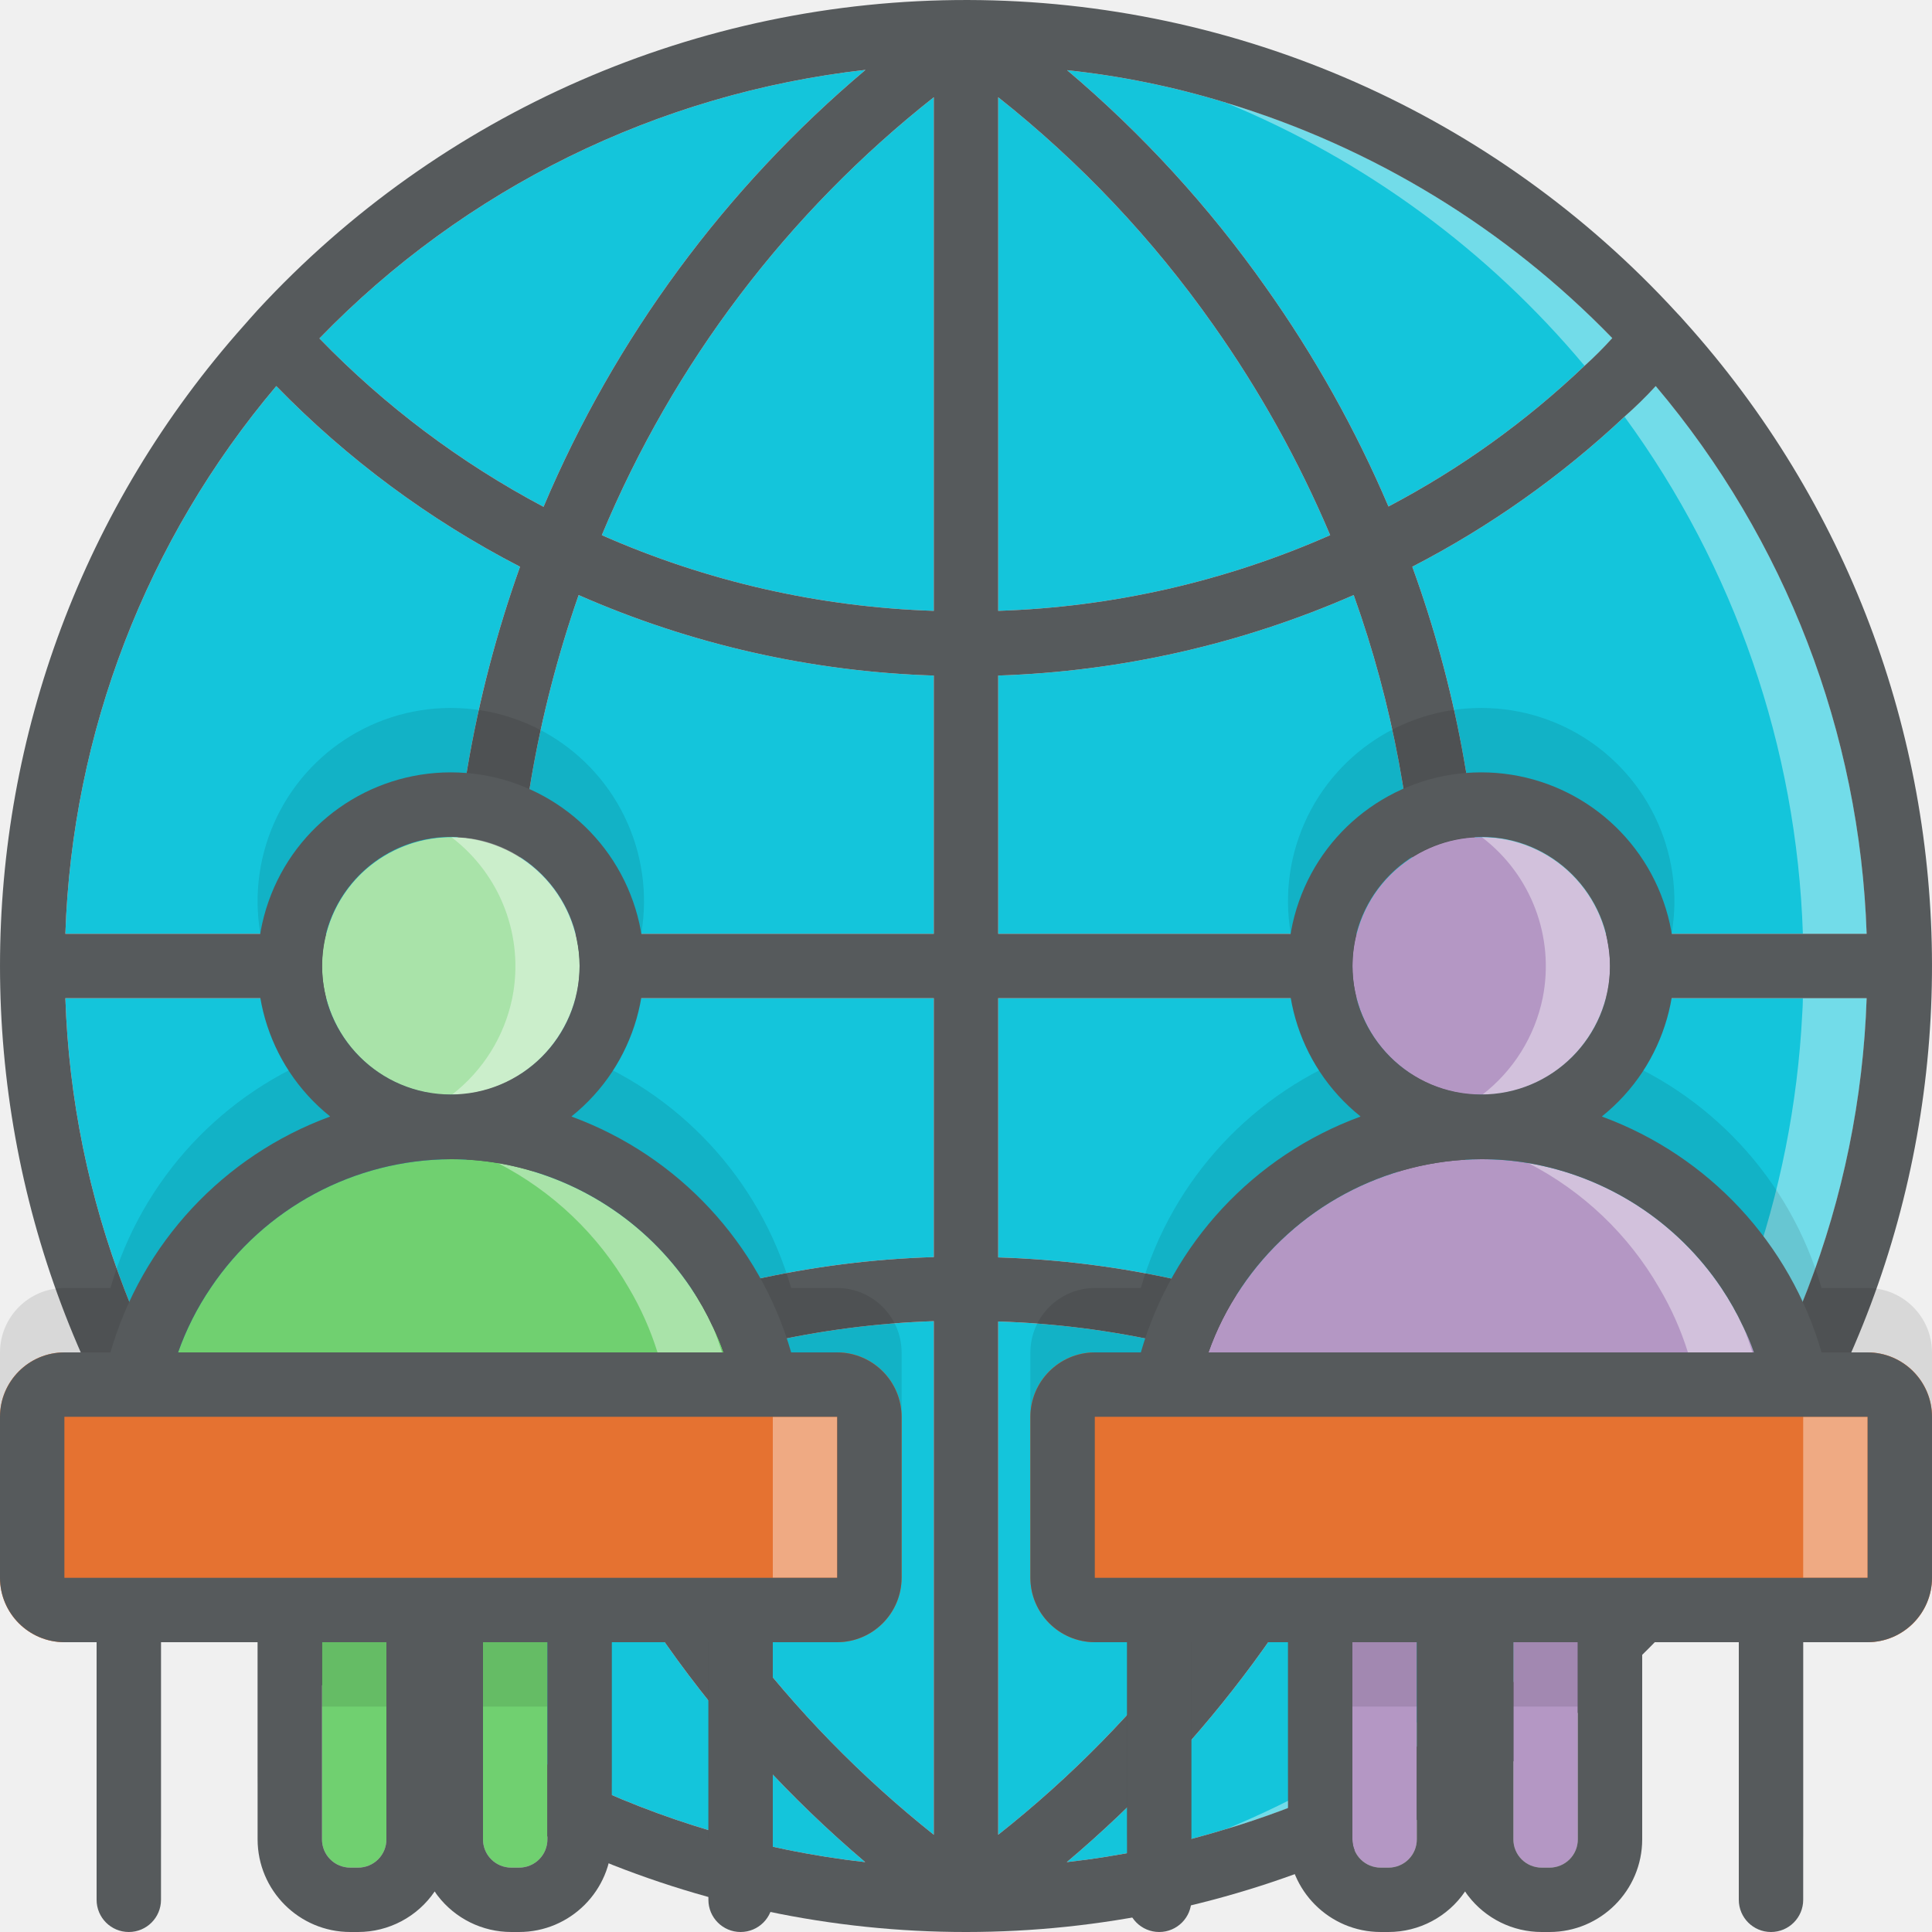
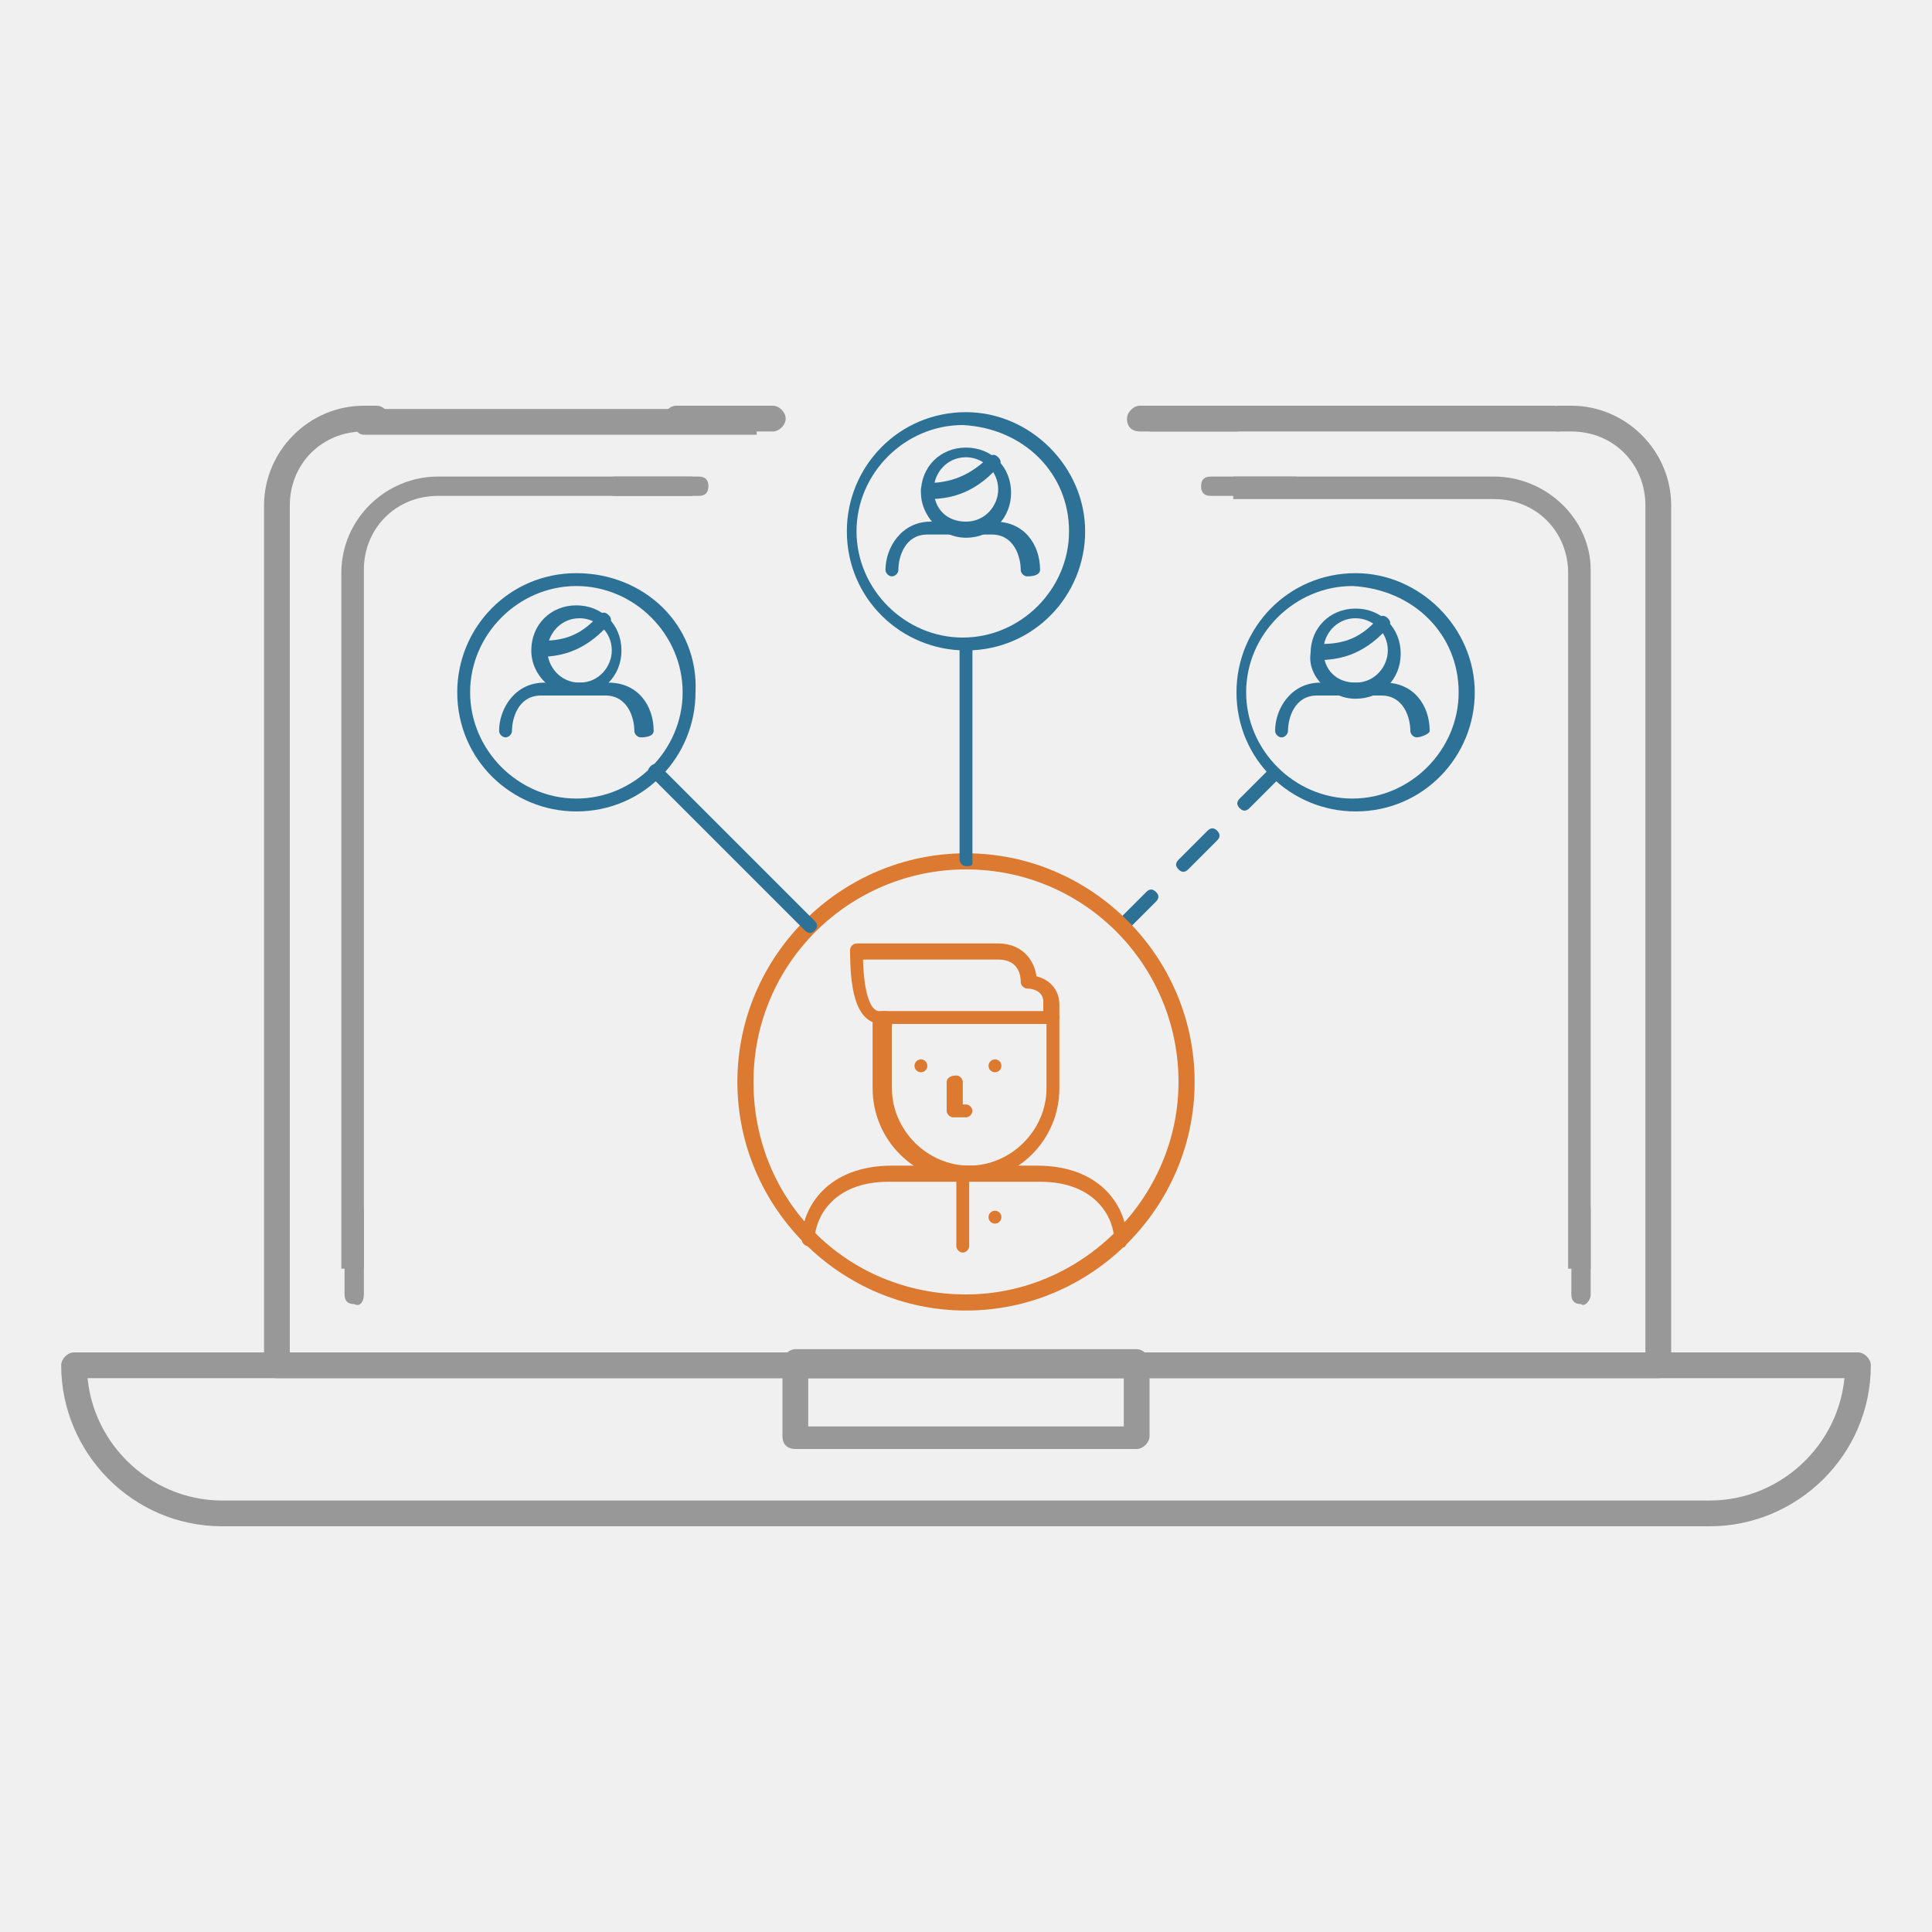
<svg xmlns="http://www.w3.org/2000/svg" width="60" height="60" viewBox="0 0 60 60">
-   <path fill="#14c5db" d="M18.69 16.62A27.76 27.76 0 0 0 29 18.97V3.02a33.98 33.98 0 0 0-10.31 13.6zm-.72 1.86a35.712 35.712 0 0 0-1.47 5.69 34.37 34.37 0 0 0-.49 4.83H29v-8.02a29.733 29.733 0 0 1-11.03-2.5zm0 0a35.712 35.712 0 0 0-1.47 5.69 34.37 34.37 0 0 0-.49 4.83H29v-8.02a29.733 29.733 0 0 1-11.03-2.5zm.72-1.86A27.76 27.76 0 0 0 29 18.97V3.02a33.98 33.98 0 0 0-10.31 13.6zm0 0A27.76 27.76 0 0 0 29 18.97V3.02a33.98 33.98 0 0 0-10.31 13.6zm-.72 1.86a35.712 35.712 0 0 0-1.47 5.69 34.37 34.37 0 0 0-.49 4.83H29v-8.02a29.733 29.733 0 0 1-11.03-2.5zm20.1-15.29l-.01-.01c-.02 0-.03-.01-.05-.01a26.285 26.285 0 0 0-4.87-.99 35.937 35.937 0 0 1 6.17 6.74 36.587 36.587 0 0 1 3.81 6.81 27.163 27.163 0 0 0 6.09-4.37 11.63 11.63 0 0 0 .86-.86 28.006 28.006 0 0 0-12-7.31zm-.4 6.89A33.86 33.86 0 0 0 31 3.02v15.95a27.76 27.76 0 0 0 10.31-2.35 34.745 34.745 0 0 0-3.64-6.54zm4.37 8.4A30.028 30.028 0 0 1 31 20.98V29h13a33.658 33.658 0 0 0-1.96-10.52zm9.38-6.49a12.44 12.44 0 0 1-.97.95 29.18 29.18 0 0 1-6.59 4.66A35.643 35.643 0 0 1 46 29h11.97a27.8 27.8 0 0 0-6.55-17.01zM14.01 31H2.03a27.79 27.79 0 0 0 6.54 17c.42-.42.84-.83 1.27-1.21a29.318 29.318 0 0 1 6.31-4.39A35.97 35.97 0 0 1 14.01 31zM46 31a36.218 36.218 0 0 1-.52 5.17 37.022 37.022 0 0 1-1.63 6.23 29.252 29.252 0 0 1 6.59 4.66c.33.3.66.62.98.95A27.8 27.8 0 0 0 57.97 31zm3.21 17.65a26.68 26.68 0 0 0-6.09-4.38 36.17 36.17 0 0 1-9.99 13.56 27.376 27.376 0 0 0 4.89-1.01c.02-.01.04-.01.06-.02h.01a27.785 27.785 0 0 0 11.98-7.3 9.846 9.846 0 0 0-.86-.85zM31 31v8.05a29.805 29.805 0 0 1 11.03 2.48 35.078 35.078 0 0 0 1.48-5.7A34.38 34.38 0 0 0 44 31zm0 10.04v15.94a34.018 34.018 0 0 0 10.31-13.59A27.62 27.62 0 0 0 31 41.04zM20.7 51.08a35.745 35.745 0 0 1-3.8-6.82 27.235 27.235 0 0 0-5.72 4.01c-.43.39-.85.8-1.26 1.22a27.944 27.944 0 0 0 16.95 8.34 36.3 36.3 0 0 1-6.17-6.75zm-2-7.7A34.44 34.44 0 0 0 29 56.98V41.03a27.9 27.9 0 0 0-10.3 2.35zM16.01 31a33.666 33.666 0 0 0 1.96 10.53A29.71 29.71 0 0 1 29 39.04V31zM9.92 10.51a27.875 27.875 0 0 0 6.96 5.23 36.15 36.15 0 0 1 10-13.57 27.97 27.97 0 0 0-16.96 8.34zm-1.34 1.48A27.8 27.8 0 0 0 2.03 29h11.98a34.808 34.808 0 0 1 .51-5.17 37.022 37.022 0 0 1 1.63-6.23 29.364 29.364 0 0 1-7.57-5.61zm10.11 4.63A27.76 27.76 0 0 0 29 18.97V3.02a33.98 33.98 0 0 0-10.31 13.6zm-.72 1.86a35.712 35.712 0 0 0-1.47 5.69 34.37 34.37 0 0 0-.49 4.83H29v-8.02a29.733 29.733 0 0 1-11.03-2.5zm0 0a35.712 35.712 0 0 0-1.47 5.69 34.37 34.37 0 0 0-.49 4.83H29v-8.02a29.733 29.733 0 0 1-11.03-2.5zm.72-1.86A27.76 27.76 0 0 0 29 18.97V3.02a33.98 33.98 0 0 0-10.31 13.6zm0 0A27.76 27.76 0 0 0 29 18.97V3.02a33.98 33.98 0 0 0-10.31 13.6zm-.72 1.86a35.712 35.712 0 0 0-1.47 5.69 34.37 34.37 0 0 0-.49 4.83H29v-8.02a29.733 29.733 0 0 1-11.03-2.5zm.72-1.86A27.76 27.76 0 0 0 29 18.97V3.02a33.98 33.98 0 0 0-10.31 13.6z" />
-   <path opacity=".4" fill="#fff" d="M50.07 10.5a11.63 11.63 0 0 1-.86.86 28.857 28.857 0 0 0-11.14-8.17 28.006 28.006 0 0 1 12 7.31zM57.97 29h-1.98a28.8 28.8 0 0 0-5.54-16.06 12.44 12.44 0 0 0 .97-.95A27.8 27.8 0 0 1 57.97 29zM50.07 49.5a27.785 27.785 0 0 1-11.98 7.3 29.014 29.014 0 0 0 11.12-8.15 9.846 9.846 0 0 1 .86.85zM57.97 31a27.8 27.8 0 0 1-6.55 17.01c-.32-.33-.65-.65-.98-.95a28.828 28.828 0 0 0 5.53-15.57c.01-.16.02-.33.02-.49z" />
-   <path fill="#565a5c" d="M52.3 9.96c-.07-.08-.14-.16-.22-.24A29.942 29.942 0 0 0 8 9.63c-.13.14-.39.44-.4.45a29.906 29.906 0 0 0 0 39.84c.01.01.01.02.02.03.13.14.25.28.38.42a29.934 29.934 0 0 0 44-.01c.01-.01.03-.01.04-.03.1-.11.2-.22.3-.34 0 0 .02-.01.02-.02a29.924 29.924 0 0 0-.06-40.01zM26.88 2.17a36.15 36.15 0 0 0-10 13.57 27.875 27.875 0 0 1-6.96-5.23 27.97 27.97 0 0 1 16.96-8.34zm-18.3 9.82a29.364 29.364 0 0 0 7.57 5.61 37.022 37.022 0 0 0-1.63 6.23 34.808 34.808 0 0 0-.51 5.17H2.03a27.8 27.8 0 0 1 6.55-17.01zM8.57 48a27.79 27.79 0 0 1-6.54-17h11.98a35.97 35.97 0 0 0 2.14 11.4 29.318 29.318 0 0 0-6.31 4.39c-.43.38-.85.79-1.27 1.21zm1.35 1.49c.41-.42.83-.83 1.26-1.22a27.235 27.235 0 0 1 5.72-4.01 35.745 35.745 0 0 0 3.8 6.82 36.3 36.3 0 0 0 6.17 6.75 27.944 27.944 0 0 1-16.95-8.34zM29 56.98a34.44 34.44 0 0 1-10.3-13.6A27.9 27.9 0 0 1 29 41.03zm0-17.94a29.71 29.71 0 0 0-11.03 2.49A33.666 33.666 0 0 1 16.01 31H29zM29 29H16.01a34.37 34.37 0 0 1 .49-4.83 35.712 35.712 0 0 1 1.47-5.69A29.733 29.733 0 0 0 29 20.98zm0-10.03a27.76 27.76 0 0 1-10.31-2.35A33.98 33.98 0 0 1 29 3.02zm22.42-6.98A27.8 27.8 0 0 1 57.97 29H46a35.643 35.643 0 0 0-2.14-11.4 29.18 29.18 0 0 0 6.59-4.66 12.44 12.44 0 0 0 .97-.95zM38.01 3.17c.02 0 .03.01.05.01l.01.01a28.006 28.006 0 0 1 12 7.31 11.63 11.63 0 0 1-.86.86 27.163 27.163 0 0 1-6.09 4.37 36.587 36.587 0 0 0-3.81-6.81 35.937 35.937 0 0 0-6.17-6.74 26.285 26.285 0 0 1 4.87.99zM31 3.02a33.86 33.86 0 0 1 6.67 7.06 34.745 34.745 0 0 1 3.64 6.54A27.76 27.76 0 0 1 31 18.97zm0 17.96a30.028 30.028 0 0 0 11.04-2.5A33.658 33.658 0 0 1 44 29H31zM31 31h13a34.38 34.38 0 0 1-.49 4.83 35.078 35.078 0 0 1-1.48 5.7A29.805 29.805 0 0 0 31 39.05zm0 10.04a27.62 27.62 0 0 1 10.31 2.35A34.018 34.018 0 0 1 31 56.98zm7.09 15.76h-.01c-.02.01-.04.01-.06.02a27.376 27.376 0 0 1-4.89 1.01 36.17 36.17 0 0 0 9.99-13.56 26.68 26.68 0 0 1 6.09 4.38 9.846 9.846 0 0 1 .86.85 27.785 27.785 0 0 1-11.98 7.3zm13.33-8.79c-.32-.33-.65-.65-.98-.95a29.252 29.252 0 0 0-6.59-4.66 37.022 37.022 0 0 0 1.63-6.23A36.218 36.218 0 0 0 46 31h11.97a27.8 27.8 0 0 1-6.55 17.01z" />
-   <path fill="#565a5c" d="M8 50.37a1.436 1.436 0 0 1-.15-.11.963.963 0 0 1-.23-.31c.13.14.25.28.38.42zM52.34 49.99a.793.793 0 0 1-.19.26.444.444 0 0 1-.11.08c.1-.11.2-.22.3-.34z" />
-   <path opacity=".1" d="M28 42v5a2.006 2.006 0 0 1-2 2h-2v8a1 1 0 0 1-2 0v-8h-3v6.12A2.88 2.88 0 0 1 16.12 58h-.24a2.88 2.88 0 0 1-2.29-1.13 1.47 1.47 0 0 1-.09-.13A2.878 2.878 0 0 1 11.12 58h-.24A2.88 2.88 0 0 1 8 55.12V49H5v8a1 1 0 0 1-2 0v-8H2a2.006 2.006 0 0 1-2-2v-5a2.006 2.006 0 0 1 2-2h1.43a11.065 11.065 0 0 1 6.81-7.32l.01-.01a6 6 0 1 1 7.5 0l.01.01A11.065 11.065 0 0 1 24.57 40H26a2.006 2.006 0 0 1 2 2zM60 42v5a2.006 2.006 0 0 1-2 2h-2v8a1 1 0 0 1-2 0v-8h-3v6.12A2.88 2.88 0 0 1 48.12 58h-.24a2.88 2.88 0 0 1-2.29-1.13 1.47 1.47 0 0 1-.09-.13A2.878 2.878 0 0 1 43.12 58h-.24A2.88 2.88 0 0 1 40 55.12V49h-3v8a1 1 0 0 1-2 0v-8h-1a2.006 2.006 0 0 1-2-2v-5a2.006 2.006 0 0 1 2-2h1.43a11.065 11.065 0 0 1 6.81-7.32l.01-.01a6 6 0 1 1 7.5 0l.01.01A11.065 11.065 0 0 1 56.57 40H58a2.006 2.006 0 0 1 2 2z" />
-   <rect fill="#e57231" y="42" width="28" height="9" rx="2" ry="2" />
-   <path fill="#70d070" d="M17 51v6.12a.875.875 0 0 1-.88.88h-.24a.875.875 0 0 1-.88-.88V51z" />
-   <path opacity=".4" fill="#fff" d="M24 44h2v5h-2z" />
-   <path opacity=".1" d="M22.61 42H5.25a8.653 8.653 0 0 1 1.036-2h15.362a8.755 8.755 0 0 1 .615 1.19c.01.01.01.03.02.04a6.464 6.464 0 0 1 .328.77z" />
-   <path fill="#70d070" d="M12 51v6.12a.875.875 0 0 1-.88.88h-.24a.875.875 0 0 1-.88-.88V51zM22.47 42H5.53a8.732 8.732 0 0 1 1.01-2A9.037 9.037 0 0 1 14 36a8.716 8.716 0 0 1 1.46.12 9.062 9.062 0 0 1 6 3.88 8.657 8.657 0 0 1 .67 1.19c.01.01.01.03.02.04a6.55 6.55 0 0 1 .32.77z" />
-   <path opacity=".4" fill="#fff" d="M22.42 42h-2a9.45 9.45 0 0 0-.89-2 9.946 9.946 0 0 0-4.07-3.88 9.062 9.062 0 0 1 6 3.88 8.657 8.657 0 0 1 .67 1.19c.01.01.01.03.02.04.1.25.19.51.27.77z" />
-   <path fill="#a9e3a9" d="M18 30a3.935 3.935 0 0 1-.55 2.01A3.98 3.98 0 0 1 14.03 34h-.13a4 4 0 0 1-2.54-7 4.042 4.042 0 0 1 2.54-1h.12a4.02 4.02 0 0 1 2.62 1A4.026 4.026 0 0 1 18 30z" />
-   <path opacity=".4" fill="#fff" d="M18 30a4.824 4.824 0 0 1-.1.99 4.35 4.35 0 0 1-.33 1.02A3.976 3.976 0 0 1 14.12 34h-.09a5.08 5.08 0 0 0 1.88-3.01A5.034 5.034 0 0 0 14.02 26h.1a4 4 0 0 1 2.64 1 3.912 3.912 0 0 1 .83 1.02 5.14 5.14 0 0 1 .332 1.236A3.95 3.95 0 0 1 18 30z" />
-   <path opacity=".1" d="M9 51h8v2H9z" />
-   <path fill="#565a5c" d="M26 42h-1.43a11.065 11.065 0 0 0-6.81-7.32l-.01-.01a6 6 0 1 0-7.5 0l-.01.01A11.065 11.065 0 0 0 3.43 42H2a2.006 2.006 0 0 0-2 2v5a2.006 2.006 0 0 0 2 2h1v8a1 1 0 0 0 2 0v-8h3v6.12A2.88 2.88 0 0 0 10.88 60h.24a2.878 2.878 0 0 0 2.38-1.26 1.47 1.47 0 0 0 .09.13A2.88 2.88 0 0 0 15.88 60h.24A2.88 2.88 0 0 0 19 57.12V51h3v8a1 1 0 0 0 2 0v-8h2a2.006 2.006 0 0 0 2-2v-5a2.006 2.006 0 0 0-2-2zM10 29.99a4 4 0 1 1 4 4 4 4 0 0 1-4-4zM6.54 40A9.037 9.037 0 0 1 14 36a8.715 8.715 0 0 1 1.46.12 9.062 9.062 0 0 1 6 3.88 8.663 8.663 0 0 1 .67 1.19c.01.01.01.03.02.04a6.55 6.55 0 0 1 .32.77H5.53a8.73 8.73 0 0 1 1.01-2zM12 57.12a.875.875 0 0 1-.88.88h-.24a.875.875 0 0 1-.88-.88V51h2zm5 0a.875.875 0 0 1-.88.88h-.24a.875.875 0 0 1-.88-.88V51h2zM26 49H2v-5h24z" />
-   <rect fill="#e57231" x="32" y="42" width="28" height="9" rx="2" ry="2" />
-   <path fill="#b497c4" d="M49 51v6.12a.875.875 0 0 1-.88.88h-.24a.875.875 0 0 1-.88-.88V51z" />
-   <path opacity=".4" fill="#fff" d="M56 44h2v5h-2z" />
-   <path opacity=".1" d="M54.61 42H37.25a8.653 8.653 0 0 1 1.036-2h15.362a8.755 8.755 0 0 1 .615 1.19c.01.01.01.03.02.04a6.464 6.464 0 0 1 .328.77z" />
-   <path fill="#b497c4" d="M44 51v6.12a.875.875 0 0 1-.88.88h-.24a.875.875 0 0 1-.88-.88V51zM54.47 42H37.53a8.732 8.732 0 0 1 1.01-2A9.037 9.037 0 0 1 46 36a8.716 8.716 0 0 1 1.46.12 9.062 9.062 0 0 1 6 3.88 8.657 8.657 0 0 1 .67 1.19c.01.01.01.03.02.04a6.55 6.55 0 0 1 .32.77z" />
-   <path opacity=".4" fill="#fff" d="M54.42 42h-2a9.45 9.45 0 0 0-.89-2 9.946 9.946 0 0 0-4.07-3.88 9.062 9.062 0 0 1 6 3.88 8.657 8.657 0 0 1 .67 1.19c.01.01.01.03.02.04.1.25.19.51.27.77z" />
-   <path fill="#b497c4" d="M50 30a3.935 3.935 0 0 1-.55 2.01A3.98 3.98 0 0 1 46.03 34h-.13a4 4 0 0 1-2.54-7 4.042 4.042 0 0 1 2.54-1h.12a4.02 4.02 0 0 1 2.62 1A4.026 4.026 0 0 1 50 30z" />
-   <path opacity=".4" fill="#fff" d="M50 30a4.824 4.824 0 0 1-.1.99 4.35 4.35 0 0 1-.33 1.02A3.976 3.976 0 0 1 46.12 34h-.09a5.08 5.08 0 0 0 1.88-3.01A5.034 5.034 0 0 0 46.02 26h.1a4 4 0 0 1 2.64 1 3.912 3.912 0 0 1 .83 1.02 5.14 5.14 0 0 1 .332 1.236A3.95 3.95 0 0 1 50 30z" />
-   <path opacity=".1" d="M41 51h8v2h-8z" />
-   <path fill="#565a5c" d="M58 42h-1.43a11.065 11.065 0 0 0-6.81-7.32l-.01-.01a6 6 0 1 0-7.5 0l-.01.01A11.065 11.065 0 0 0 35.43 42H34a2.006 2.006 0 0 0-2 2v5a2.006 2.006 0 0 0 2 2h1v8a1 1 0 0 0 2 0v-8h3v6.12A2.88 2.88 0 0 0 42.88 60h.24a2.878 2.878 0 0 0 2.38-1.26 1.47 1.47 0 0 0 .09.13A2.88 2.88 0 0 0 47.88 60h.24A2.88 2.88 0 0 0 51 57.12V51h3v8a1 1 0 0 0 2 0v-8h2a2.006 2.006 0 0 0 2-2v-5a2.006 2.006 0 0 0-2-2zM42 29.99a4 4 0 1 1 4 4 4 4 0 0 1-4-4zM38.54 40A9.037 9.037 0 0 1 46 36a8.715 8.715 0 0 1 1.46.12 9.062 9.062 0 0 1 6 3.88 8.663 8.663 0 0 1 .67 1.19c.01.01.01.03.02.04a6.55 6.55 0 0 1 .32.77H37.53a8.73 8.73 0 0 1 1.01-2zM44 57.12a.875.875 0 0 1-.88.88h-.24a.875.875 0 0 1-.88-.88V51h2zm5 0a.875.875 0 0 1-.88.88h-.24a.875.875 0 0 1-.88-.88V51h2zM58 49H34v-5h24z" />
+   <g>
+     <g>
+       <path d="M38.8,25.1l0.9-0.9l0,0c0.1-0.1,0.1-0.2,0-0.3c-0.1-0.1-0.2-0.1-0.3,0l0,0l-0.9,0.9l0,0  c-0.1,0.1-0.1,0.2,0,0.3C38.6,25.2,38.7,25.2,38.8,25.1L38.8,25.1z" style="fill:#2D7196;" />
+       <path d="M36.9,27l0.9-0.9l0,0c0.1-0.1,0.1-0.2,0-0.3c-0.1-0.1-0.2-0.1-0.3,0l0,0l-0.9,0.9l0,0c-0.1,0.1-0.1,0.2,0,0.3  C36.7,27.1,36.8,27.1,36.9,27L36.9,27z" style="fill:#2D7196;" />
+       <path d="M35,28.9l0.9-0.9l0,0c0.1-0.1,0.1-0.2,0-0.3c-0.1-0.1-0.2-0.1-0.3,0l0,0l-0.9,0.9l0,0c-0.1,0.1-0.1,0.2,0,0.3  C34.7,29,34.9,29,35,28.9L35,28.9z" style="fill:#2D7196;" />
+     </g>
+     <g>
+       <path d="M23.4,33.6c0-3.7,3-6.6,6.6-6.6c3.7,0,6.6,3,6.6,6.6s-3,6.6-6.6,6.6C26.3,40.2,23.4,37.3,23.4,33.6z M30,40.7  c3.9,0,7.1-3.2,7.1-7.1c0-3.9-3.2-7.1-7.1-7.1c-3.9,0-7.1,3.2-7.1,7.1C22.9,37.5,26.1,40.7,30,40.7z" style="fill:#DB7A30;" />
+       <path d="M27.1,31.6v2.2c0,1.6,1.3,2.9,2.9,2.9c1.6,0,2.9-1.3,2.9-2.9v-2.2l0,0c0-0.1-0.1-0.2-0.2-0.2  c-0.1,0-0.2,0.1-0.2,0.2l0,0v2.2c0,1.3-1.1,2.4-2.4,2.4c-1.3,0-2.4-1.1-2.4-2.4v-2.2l0,0c0-0.1-0.1-0.2-0.2-0.2  C27.2,31.4,27.1,31.5,27.1,31.6L27.1,31.6z" style="fill:#DB7A30;" />
+       <path d="M35,38.5c0-0.9-0.7-2.3-2.8-2.3H30h-2.3c-2,0-2.8,1.3-2.8,2.3l0,0c0,0.1,0.1,0.2,0.2,0.2s0.2-0.1,0.2-0.2l0,0  c0-0.6,0.5-1.8,2.3-1.8H30h2.3c1.8,0,2.3,1.2,2.3,1.8l0,0c0,0.1,0.1,0.2,0.2,0.2C34.9,38.8,35,38.7,35,38.5L35,38.5z" style="fill:#DB7A30;" />
+       <path d="M29.4,33.6v0.9c0,0.1,0.1,0.2,0.2,0.2H30l0,0c0.1,0,0.2-0.1,0.2-0.2c0-0.1-0.1-0.2-0.2-0.2l0,0h-0.3  c0.1,0,0.2,0.1,0.2,0.2v-0.9l0,0c0-0.1-0.1-0.2-0.2-0.2C29.5,33.4,29.4,33.5,29.4,33.6L29.4,33.6z" style="fill:#DB7A30;" />
+       <circle cx="28.6" cy="33.1" r="0.2" style="fill:#DB7A30;" />
+       <circle cx="30.9" cy="33.1" r="0.2" style="fill:#DB7A30;" />
+       <circle cx="30.9" cy="37.8" r="0.2" style="fill:#DB7A30;" />
+       <path d="M32.6,31.4h-5.3c-0.3,0-0.5-0.7-0.5-1.8c0,0.1-0.1,0.2-0.2,0.2H31c0.7,0,0.7,0.6,0.7,0.7  c0,0.1,0.1,0.2,0.2,0.2c0.2,0,0.5,0.1,0.5,0.4v0.5C32.4,31.5,32.5,31.4,32.6,31.4z M32.9,31.2c0-0.6-0.5-0.9-0.9-0.9  c0.1,0,0.2,0.1,0.2,0.2c0-0.6-0.4-1.2-1.2-1.2h-4.4c-0.1,0-0.2,0.1-0.2,0.2c0,1,0.1,2.3,1,2.3h5.3c0.1,0,0.2-0.1,0.2-0.2V31.2z" style="fill:#DB7A30;" />
+       <path d="M29.7,36.5v2.2l0,0c0,0.1,0.1,0.2,0.2,0.2c0.1,0,0.2-0.1,0.2-0.2l0,0v-2.2l0,0c0-0.1-0.1-0.2-0.2-0.2  C29.8,36.3,29.7,36.4,29.7,36.5L29.7,36.5z" style="fill:#DB7A30;" />
+     </g>
+     <path d="M30.2,26.8V20l0,0c0-0.1-0.1-0.2-0.2-0.2s-0.2,0.1-0.2,0.2l0,0v6.7l0,0c0,0.1,0.1,0.2,0.2,0.2 S30.2,26.9,30.2,26.8L30.2,26.8z" style="fill:#2D7196;" />
+     <path d="M25.3,28.6l-4.8-4.8l0,0c-0.1-0.1-0.2-0.1-0.3,0c-0.1,0.1-0.1,0.2,0,0.3l0,0l4.8,4.8l0,0 c0.1,0.1,0.2,0.1,0.3,0C25.4,28.8,25.4,28.7,25.3,28.6L25.3,28.6z" style="fill:#2D7196;" />
+     <g>
+       <path d="M33.2,16.5c0,1.8-1.5,3.3-3.3,3.3c-1.8,0-3.3-1.5-3.3-3.3c0-1.8,1.5-3.3,3.3-3.3  C31.8,13.3,33.2,14.7,33.2,16.5z M30,12.8c-2.1,0-3.7,1.7-3.7,3.7c0,2.1,1.7,3.7,3.7,3.7c2.1,0,3.7-1.7,3.7-3.7  C33.7,14.5,32,12.8,30,12.8z" style="fill:#2D7196;" />
+       <path d="M30,16.7c0.8,0,1.4-0.6,1.4-1.4c0-0.8-0.6-1.4-1.4-1.4c-0.8,0-1.4,0.6-1.4,1.4C28.6,16,29.2,16.7,30,16.7z   M29,15.2c0-0.5,0.4-1,1-1c0.5,0,1,0.4,1,1c0,0.5-0.4,1-1,1C29.4,16.2,29,15.8,29,15.2z" style="fill:#2D7196;" />
+       <path d="M32.3,17.7c0-0.8-0.5-1.5-1.4-1.5h-1h-1c-0.9,0-1.4,0.8-1.4,1.5l0,0c0,0.1,0.1,0.2,0.2,0.2  c0.1,0,0.2-0.1,0.2-0.2l0,0c0-0.4,0.2-1.1,0.9-1.1h1h1c0.7,0,0.9,0.7,0.9,1.1l0,0c0,0.1,0.1,0.2,0.2,0.2  C32.2,17.9,32.3,17.8,32.3,17.7L32.3,17.7z" style="fill:#2D7196;" />
+       <path d="M28.8,15.5c0.6,0,1.4-0.1,2.2-1l0,0c0.1-0.1,0.1-0.2,0-0.3c-0.1-0.1-0.2-0.1-0.3,0l0,0  C30,14.9,29.3,15,28.8,15l0,0c-0.1,0-0.2,0.1-0.2,0.2C28.6,15.4,28.7,15.5,28.8,15.5L28.8,15.5z" style="fill:#2D7196;" />
+     </g>
+     <g>
+       <path d="M17.9,21.6c0.8,0,1.4-0.6,1.4-1.4c0-0.8-0.6-1.4-1.4-1.4c-0.8,0-1.4,0.6-1.4,1.4C16.5,21,17.2,21.6,17.9,21.6  z M17,20.2c0-0.5,0.4-1,1-1c0.5,0,1,0.4,1,1c0,0.5-0.4,1-1,1C17.4,21.2,17,20.7,17,20.2z" style="fill:#2D7196;" />
+       <path d="M20.3,22.7c0-0.8-0.5-1.5-1.4-1.5h-1h-1c-0.9,0-1.4,0.8-1.4,1.5l0,0c0,0.1,0.1,0.2,0.2,0.2  c0.1,0,0.2-0.1,0.2-0.2l0,0c0-0.4,0.2-1.1,0.9-1.1h1h1c0.7,0,0.9,0.7,0.9,1.1l0,0c0,0.1,0.1,0.2,0.2,0.2  C20.2,22.9,20.3,22.8,20.3,22.7L20.3,22.7z" style="fill:#2D7196;" />
+       <path d="M16.7,20.4c0.6,0,1.4-0.1,2.2-1l0,0c0.1-0.1,0.1-0.2,0-0.3c-0.1-0.1-0.2-0.1-0.3,0l0,0  c-0.6,0.7-1.2,0.8-1.8,0.8l0,0c-0.1,0-0.2,0.1-0.2,0.2C16.5,20.3,16.6,20.4,16.7,20.4L16.7,20.4z" style="fill:#2D7196;" />
+       <path d="M21.2,21.5c0,1.8-1.5,3.3-3.3,3.3c-1.8,0-3.3-1.5-3.3-3.3c0-1.8,1.5-3.3,3.3-3.3  C19.7,18.2,21.2,19.7,21.2,21.5z M17.9,17.8c-2.1,0-3.7,1.7-3.7,3.7c0,2.1,1.7,3.7,3.7,3.7c2.1,0,3.7-1.7,3.7-3.7  C21.7,19.4,20,17.8,17.9,17.8z" style="fill:#2D7196;" />
+     </g>
+     <g>
+       <path d="M42.1,21.7c0.8,0,1.4-0.6,1.4-1.4c0-0.8-0.6-1.4-1.4-1.4c-0.8,0-1.4,0.6-1.4,1.4C40.6,21,41.3,21.7,42.1,21.7  z M41.1,20.2c0-0.5,0.4-1,1-1c0.5,0,1,0.4,1,1c0,0.5-0.4,1-1,1C41.5,21.2,41.1,20.8,41.1,20.2z" style="fill:#2D7196;" />
+       <path d="M44.4,22.7c0-0.8-0.5-1.5-1.4-1.5h-1h-1c-0.9,0-1.4,0.8-1.4,1.5l0,0c0,0.1,0.1,0.2,0.2,0.2  c0.1,0,0.2-0.1,0.2-0.2l0,0c0-0.4,0.2-1.1,0.9-1.1h1h1c0.7,0,0.9,0.7,0.9,1.1l0,0c0,0.1,0.1,0.2,0.2,0.2S44.4,22.8,44.4,22.7  L44.4,22.7z" style="fill:#2D7196;" />
+       <path d="M40.9,20.5c0.6,0,1.4-0.1,2.2-1l0,0c0.1-0.1,0.1-0.2,0-0.3c-0.1-0.1-0.2-0.1-0.3,0l0,0  c-0.6,0.7-1.2,0.8-1.8,0.8l0,0c-0.1,0-0.2,0.1-0.2,0.2S40.7,20.5,40.9,20.5L40.9,20.5z" style="fill:#2D7196;" />
+       <path d="M45.3,21.5c0,1.8-1.5,3.3-3.3,3.3c-1.8,0-3.3-1.5-3.3-3.3c0-1.8,1.5-3.3,3.3-3.3  C43.9,18.3,45.3,19.7,45.3,21.5z M42.1,17.8c-2.1,0-3.7,1.7-3.7,3.7c0,2.1,1.7,3.7,3.7,3.7c2.1,0,3.7-1.7,3.7-3.7  C45.8,19.5,44.1,17.8,42.1,17.8z" style="fill:#2D7196;" />
+     </g>
+     <g>
+       <path d="M35.4,13.4h3l0,0c0.2,0,0.4-0.2,0.4-0.4c0-0.2-0.2-0.4-0.4-0.4l0,0h-3l0,0c-0.2,0-0.4,0.2-0.4,0.4  C35,13.3,35.2,13.4,35.4,13.4L35.4,13.4z" style="fill:#989898;" />
+       <g>
+         <path d="M1.9,42.4c0,2.7,2.2,5,5,5h46.2c2.7,0,5-2.2,5-5c0-0.2-0.2-0.4-0.4-0.4H2.3C2.1,42,1.9,42.2,1.9,42.4z    M57.3,42.4c0,2.3-1.9,4.2-4.2,4.2H6.9c-2.3,0-4.2-1.9-4.2-4.2c0,0.2-0.2,0.4-0.4,0.4h55.4C57.5,42.8,57.3,42.6,57.3,42.4z" style="fill:#989898;" />
+         <path d="M48.4,13.4h0.4c1.3,0,2.3,1,2.3,2.3v26.7c0-0.2,0.2-0.4,0.4-0.4H8.6C8.8,42,9,42.2,9,42.4V15.7   c0-1.3,1-2.3,2.3-2.3h0.4l0,0c0.2,0,0.4-0.2,0.4-0.4c0-0.2-0.2-0.4-0.4-0.4l0,0h-0.4c-1.7,0-3.1,1.4-3.1,3.1v26.7   c0,0.2,0.2,0.4,0.4,0.4h42.9c0.2,0,0.4-0.2,0.4-0.4V15.7c0-1.7-1.4-3.1-3.1-3.1h-0.4l0,0c-0.2,0-0.4,0.2-0.4,0.4   C48,13.3,48.2,13.4,48.4,13.4L48.4,13.4z" style="fill:#989898;" />
+         <path d="M24.7,42.8h10.6c-0.2,0-0.4-0.2-0.4-0.4v2.3c0-0.2,0.2-0.4,0.4-0.4H24.7c0.2,0,0.4,0.2,0.4,0.4v-2.3   C25.1,42.6,24.9,42.8,24.7,42.8z M24.7,45h10.6c0.2,0,0.4-0.2,0.4-0.4v-2.3c0-0.2-0.2-0.4-0.4-0.4H24.7c-0.2,0-0.4,0.2-0.4,0.4   v2.3C24.3,44.9,24.5,45,24.7,45z" style="fill:#989898;" />
+         <path d="M21,13.4h3l0,0c0.2,0,0.4-0.2,0.4-0.4c0-0.2-0.2-0.4-0.4-0.4l0,0h-3l0,0c-0.2,0-0.4,0.2-0.4,0.4   C20.6,13.2,20.8,13.4,21,13.4L21,13.4z" style="fill:#989898;" />
+         <g>
+           <path d="M23.7,12.7H11.4c0.2,0,0.3,0.2,0.3,0.4h-0.7c0,0.2,0.1,0.4,0.3,0.4h12.2V12.7z" style="fill:#989898;" />
+           <path d="M48.1,13c0-0.2,0.1-0.4,0.3-0.4H35.7v0.8h12.7c0.2,0,0.3-0.2,0.3-0.4H48.1z" style="fill:#989898;" />
+         </g>
+       </g>
+     </g>
+     <g>
+       <g>
+         <path d="M21.5,14.8h-7.9c-1.6,0-3,1.3-3,3v21.6h0.7V17.7c0-1.3,1-2.3,2.3-2.3h7.9V14.8z" style="fill:#989898;" />
+         <path d="M46.4,14.8h-8.1v0.7h8.1c1.3,0,2.3,1,2.3,2.3v21.6h0.7V17.7C49.4,16.1,48,14.8,46.4,14.8z" style="fill:#989898;" />
+       </g>
+       <g>
+         <path d="M37.6,15.4h2.6l0,0c0.2,0,0.3-0.1,0.3-0.3c0-0.2-0.1-0.3-0.3-0.3l0,0h-2.6l0,0c-0.2,0-0.3,0.1-0.3,0.3   C37.3,15.3,37.4,15.4,37.6,15.4L37.6,15.4z" style="fill:#989898;" />
+         <path d="M49.4,40.2v-2.6l0,0c0-0.2-0.1-0.3-0.3-0.3c-0.2,0-0.3,0.1-0.3,0.3l0,0v2.6l0,0c0,0.2,0.1,0.3,0.3,0.3   C49.2,40.6,49.4,40.4,49.4,40.2L49.4,40.2z" style="fill:#989898;" />
+       </g>
+       <g>
+         <path d="M19.1,15.4h2.6l0,0c0.2,0,0.3-0.1,0.3-0.3c0-0.2-0.1-0.3-0.3-0.3l0,0h-2.6l0,0c-0.2,0-0.3,0.1-0.3,0.3   C18.8,15.3,18.9,15.4,19.1,15.4L19.1,15.4z" style="fill:#989898;" />
+         <path d="M11.3,40.2v-2.6l0,0c0-0.2-0.1-0.3-0.3-0.3c-0.2,0-0.3,0.1-0.3,0.3l0,0v2.6l0,0c0,0.2,0.1,0.3,0.3,0.3   C11.2,40.6,11.3,40.4,11.3,40.2L11.3,40.2z" style="fill:#989898;" />
+       </g>
+     </g>
+   </g>
</svg>
